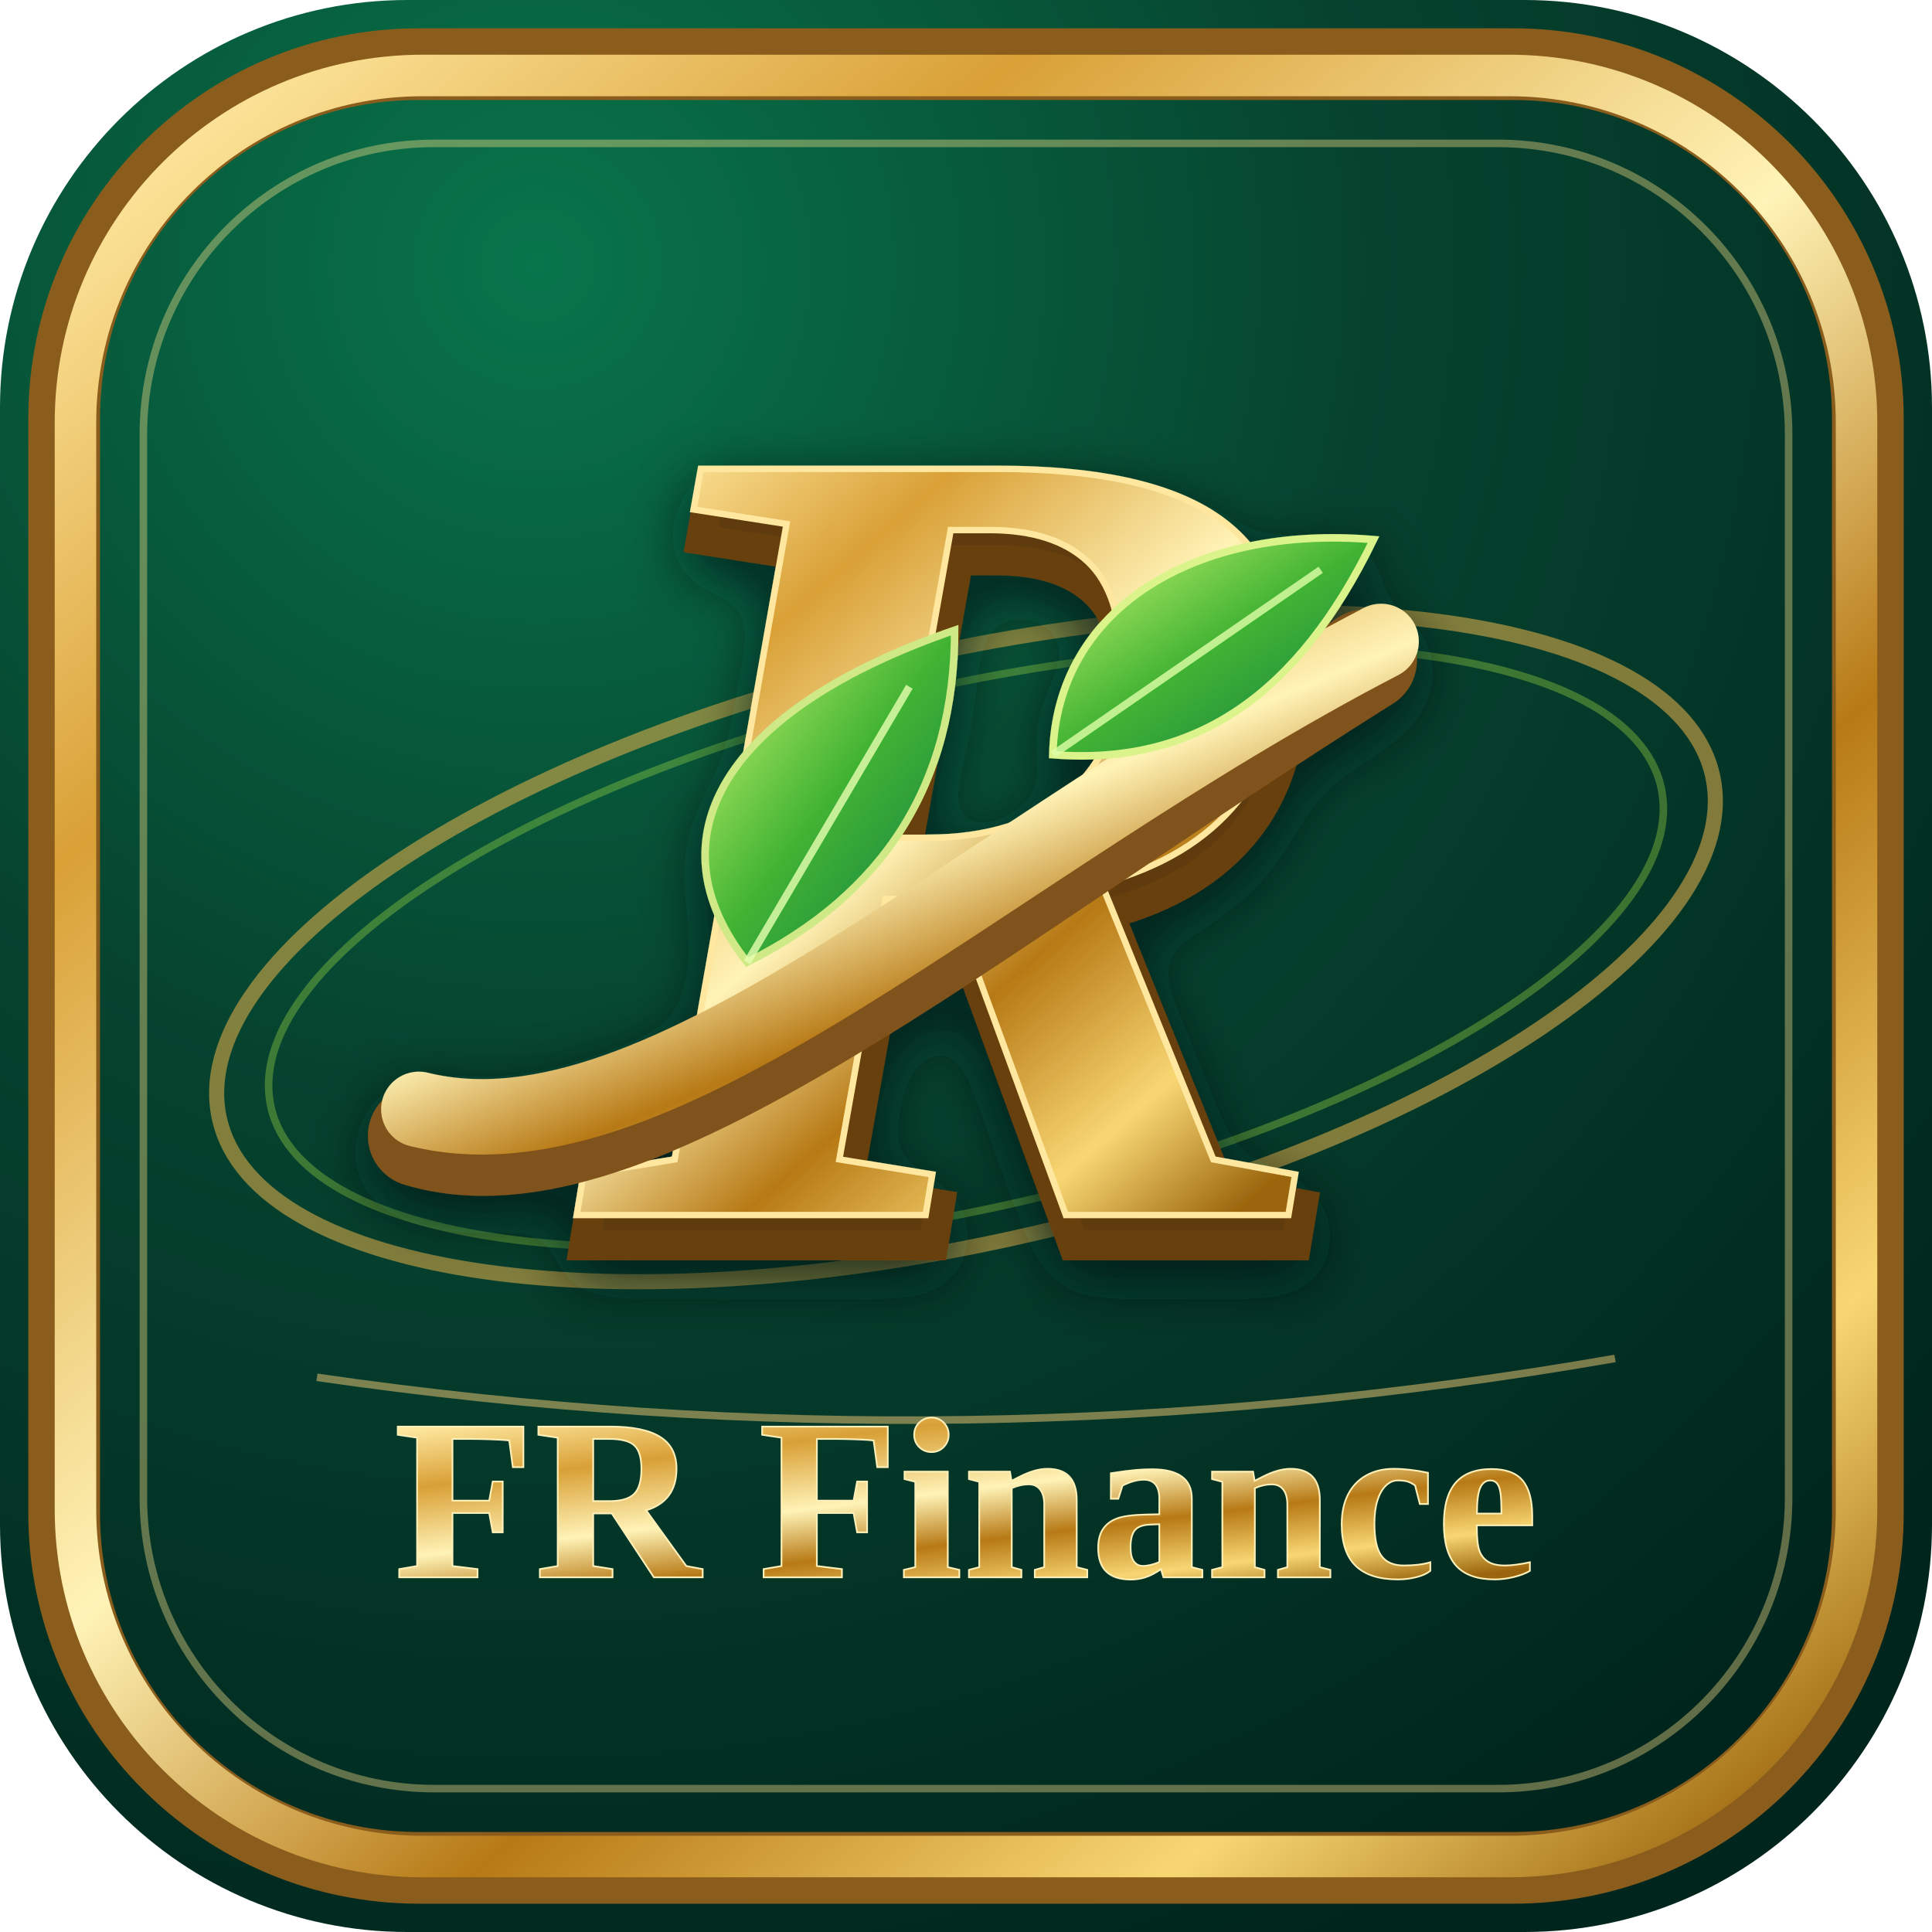
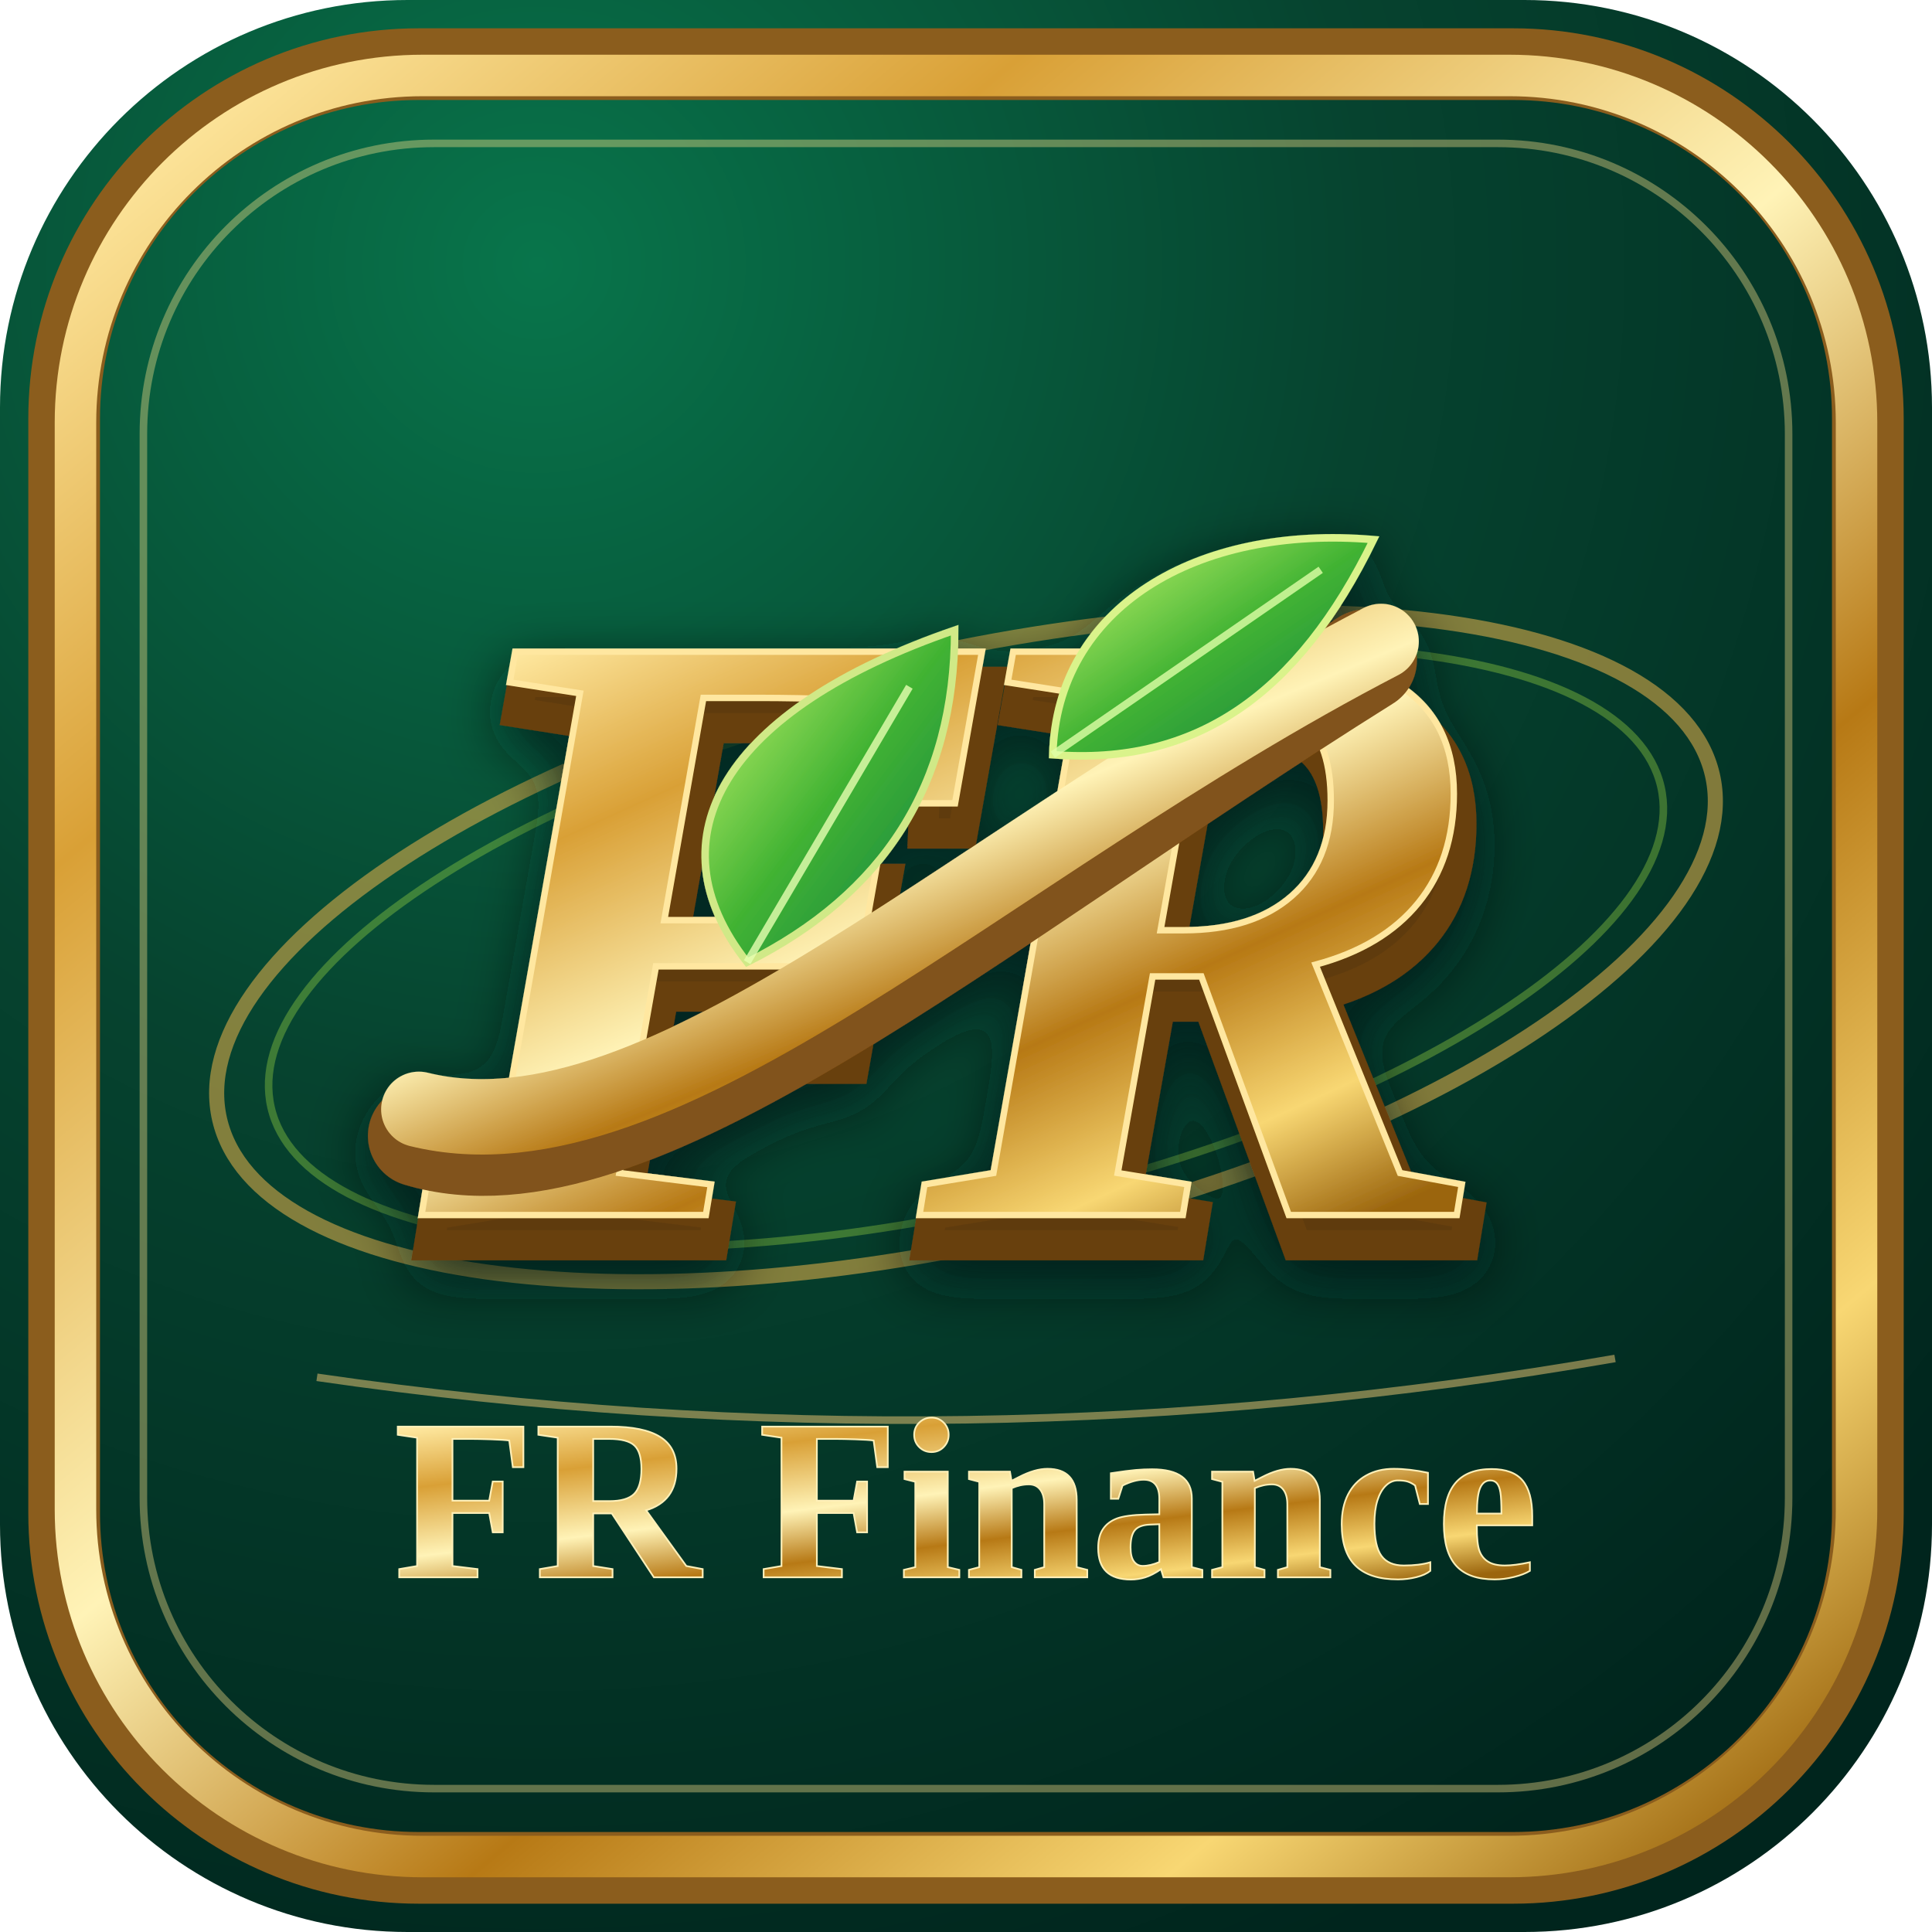
<svg xmlns="http://www.w3.org/2000/svg" width="512" height="512" viewBox="0 0 512 512" role="img" aria-labelledby="title">
  <defs>
    <radialGradient id="forest" cx=".28" cy=".14" r=".95">
      <stop stop-color="#08754b" />
      <stop offset=".45" stop-color="#06432f" />
      <stop offset="1" stop-color="#00251d" />
    </radialGradient>
    <linearGradient id="gold" x1=".08" y1="0" x2=".92" y2="1">
      <stop stop-color="#ffe9a1" />
      <stop offset=".22" stop-color="#d9a036" />
      <stop offset=".47" stop-color="#fff3b7" />
      <stop offset=".66" stop-color="#b77915" />
      <stop offset=".85" stop-color="#f8d773" />
      <stop offset="1" stop-color="#9b650d" />
    </linearGradient>
    <linearGradient id="leaf" x1="0" y1="0" x2="1" y2="1">
      <stop stop-color="#d1fb73" />
      <stop offset=".5" stop-color="#42b333" />
      <stop offset="1" stop-color="#087a47" />
    </linearGradient>
    <filter id="shadow" x="-40%" y="-40%" width="180%" height="180%">
      <feDropShadow dx="0" dy="5" stdDeviation="8" flood-color="#001e18" flood-opacity=".8" />
    </filter>
    <filter id="shine" x="-40%" y="-40%" width="180%" height="180%">
      <feGaussianBlur stdDeviation="3" />
    </filter>
  </defs>
  <rect width="512" height="512" rx="108" fill="url(#forest)" />
  <rect x="17" y="17" width="478" height="478" rx="94" fill="none" stroke="#8b5d1d" stroke-width="19" />
  <rect x="20" y="20" width="472" height="472" rx="92" fill="none" stroke="url(#gold)" stroke-width="11" />
  <rect x="38" y="38" width="436" height="436" rx="77" fill="none" stroke="#ffe28b" stroke-width="2" opacity=".38" />
  <ellipse cx="256" cy="251" rx="203" ry="78" fill="none" stroke="#e9b24b" stroke-width="4" opacity=".55" transform="rotate(-13 256 251)" />
  <ellipse cx="256" cy="251" rx="189" ry="69" fill="none" stroke="#a1dd42" stroke-width="2" opacity=".36" transform="rotate(-13 256 251)" />
  <g filter="url(#shadow)">
-     <text x="256" y="330" text-anchor="middle" font-family="Georgia, 'Times New Roman', serif" font-size="302" font-weight="bold" font-style="italic" fill="#5e3b09" stroke="#683f07" stroke-width="8">R</text>
-     <text x="254" y="322" text-anchor="middle" font-family="Georgia, 'Times New Roman', serif" font-size="302" font-weight="bold" font-style="italic" fill="url(#gold)" stroke="#ffe7a0" stroke-width="1.7">R</text>
+     <text x="256" y="330" text-anchor="middle" font-family="Georgia, 'Times New Roman', serif" font-size="228" letter-spacing="-20" font-weight="bold" font-style="italic" fill="#5e3b09" stroke="#683f07" stroke-width="8">FR</text>
+     <text x="254" y="322" text-anchor="middle" font-family="Georgia, 'Times New Roman', serif" font-size="228" letter-spacing="-20" font-weight="bold" font-style="italic" fill="url(#gold)" stroke="#ffe7a0" stroke-width="1.7">FR</text>
    <path d="M111 301 C167 318 255 242 362 175" fill="none" stroke="#81521a" stroke-width="27" stroke-linecap="round" />
    <path d="M111 294 C176 310 260 225 366 170" fill="none" stroke="url(#gold)" stroke-width="20" stroke-linecap="round" />
    <path d="M198 255 C172 222 192 188 253 167 C253 208 234 237 198 255Z" fill="url(#leaf)" stroke="#d0e987" stroke-width="2" />
    <path d="M198 255 L241 182" stroke="#e7ffb1" stroke-width="2" fill="none" opacity=".8" />
    <path d="M279 200 C280 161 317 139 364 143 C344 184 317 203 279 200Z" fill="url(#leaf)" stroke="#daf38b" stroke-width="2" />
    <path d="M279 200 L350 151" stroke="#deffa8" stroke-width="2" fill="none" opacity=".8" />
  </g>
  <path d="M84 365 Q256 390 428 360" stroke="#f3ca76" stroke-width="2" fill="none" opacity=".5" />
  <text x="256" y="418" text-anchor="middle" font-family="Georgia, 'Times New Roman', serif" font-size="61" font-weight="bold" fill="url(#gold)" stroke="#fff0b9" stroke-width=".45">FR Finance</text>
  <path d="M166 437 H346" stroke="url(#gold)" stroke-width="3" stroke-linecap="round" />
</svg>
